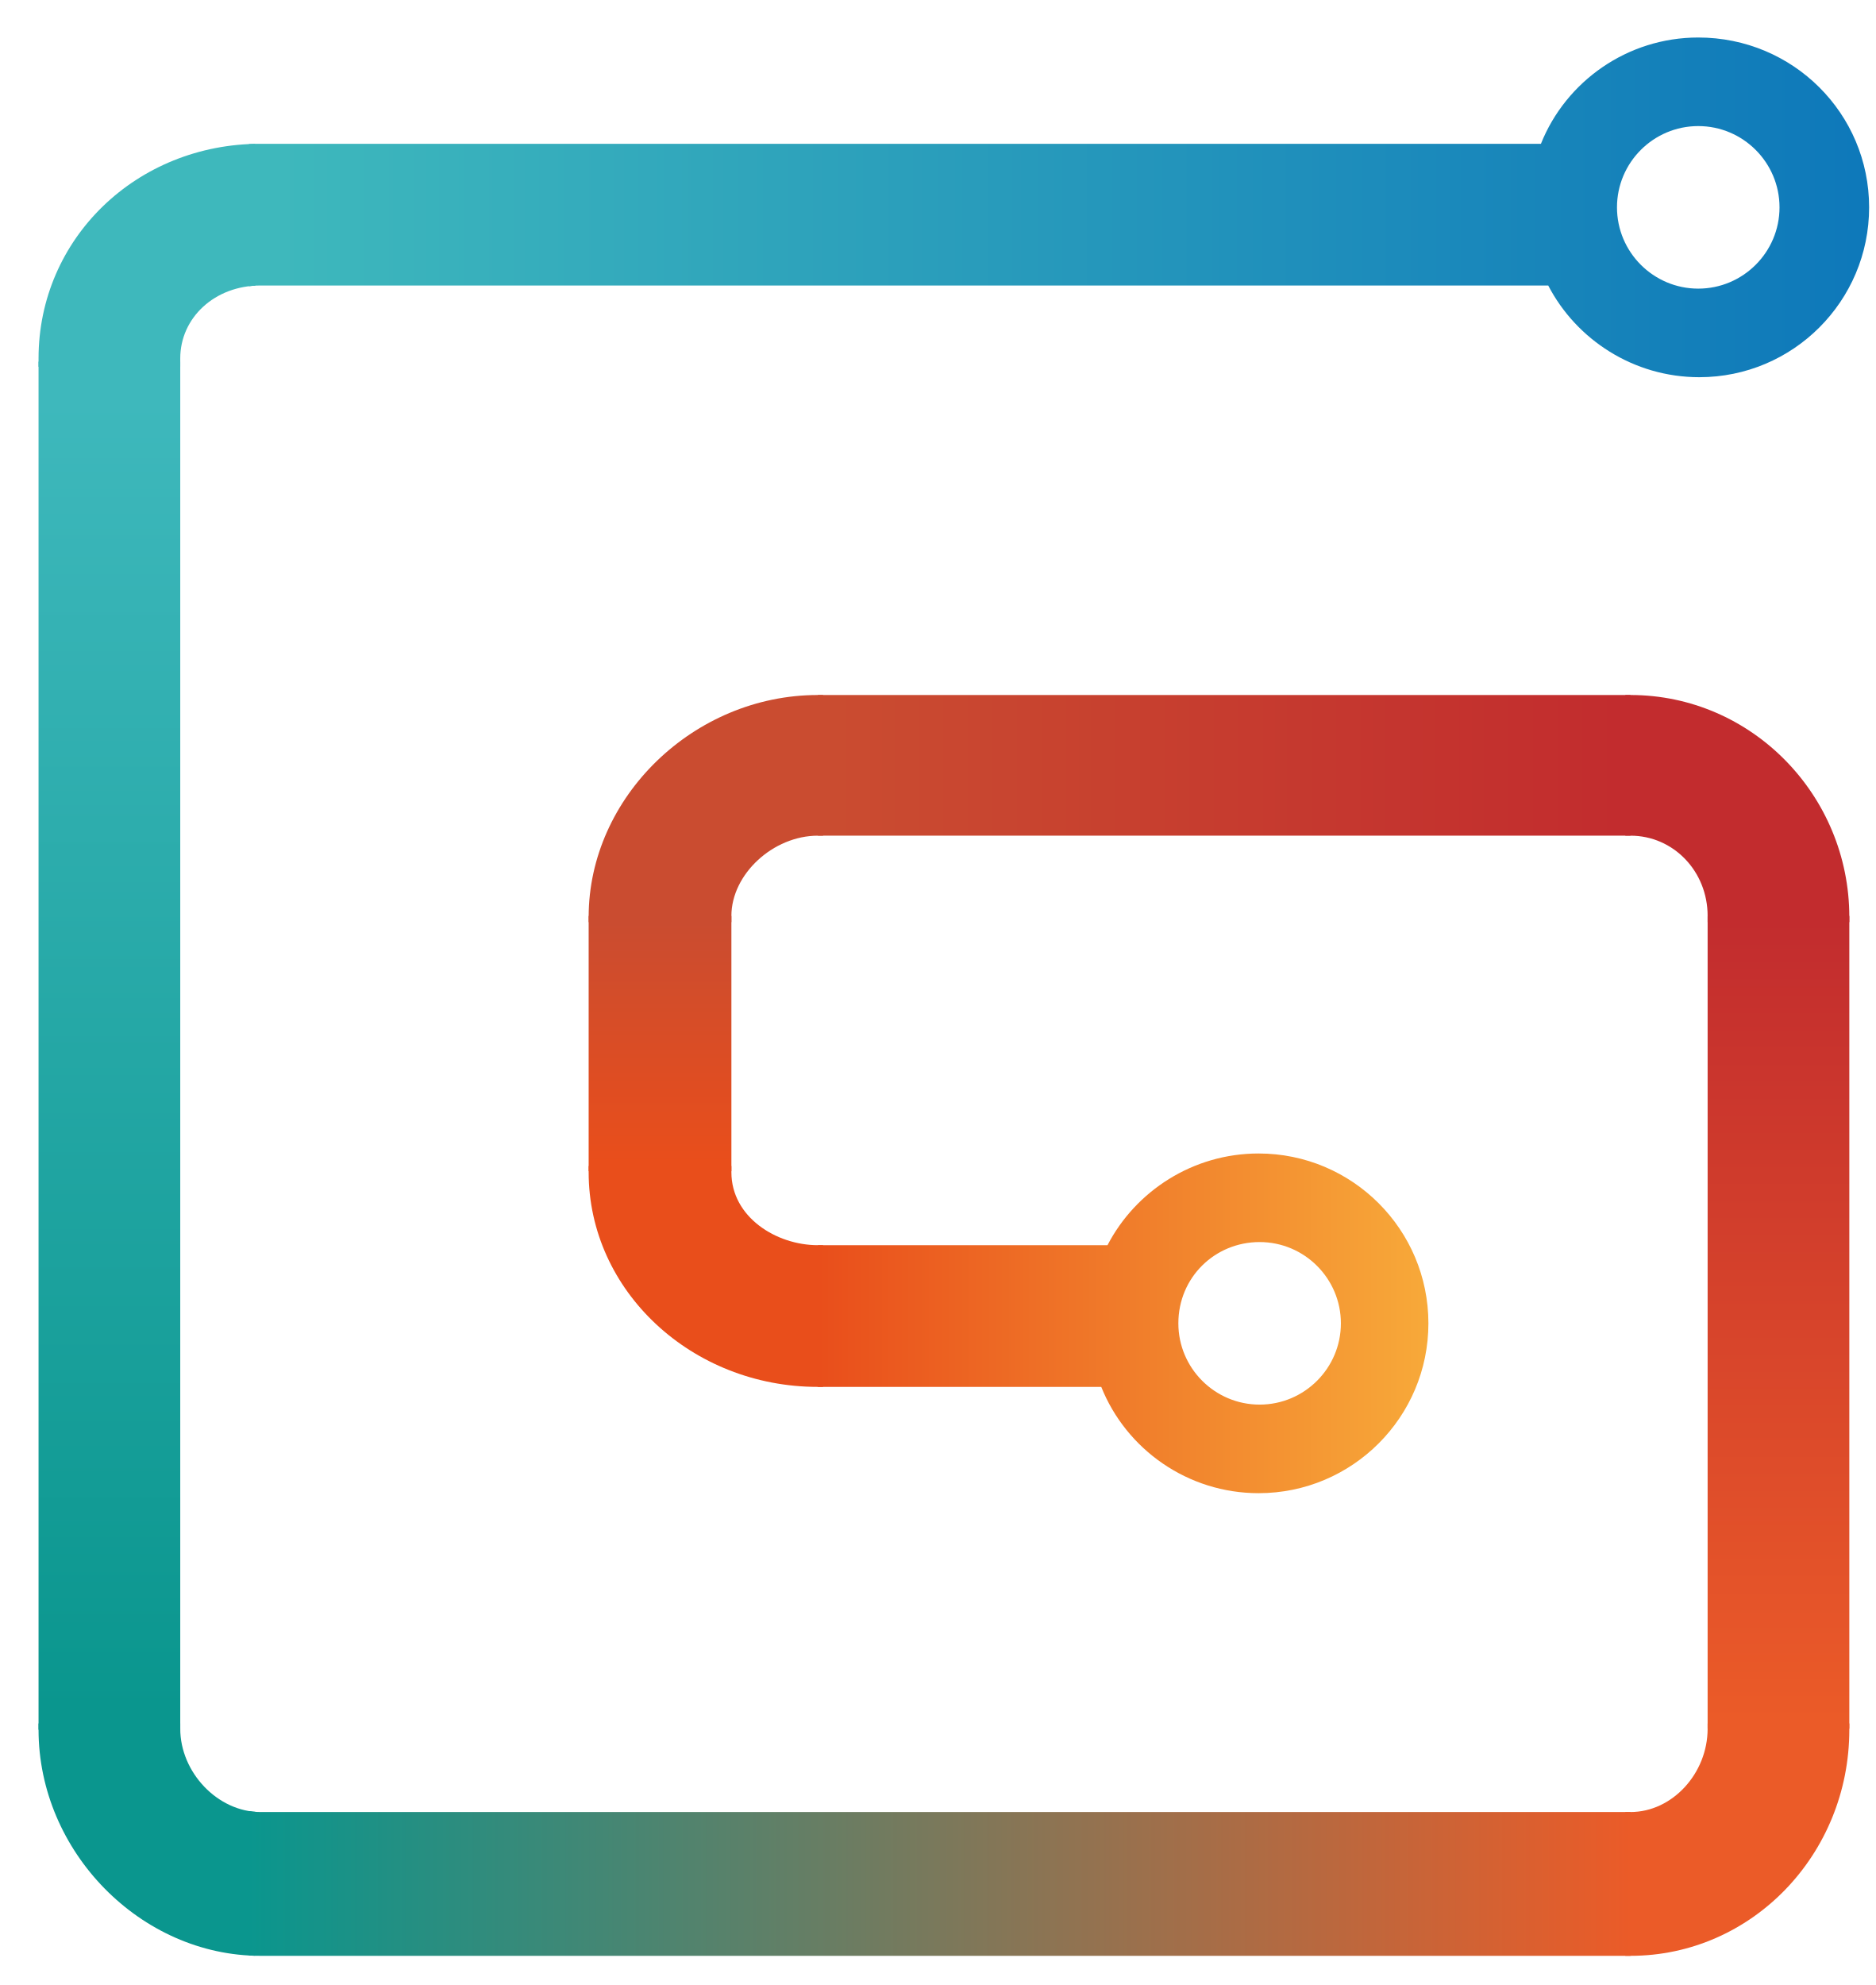
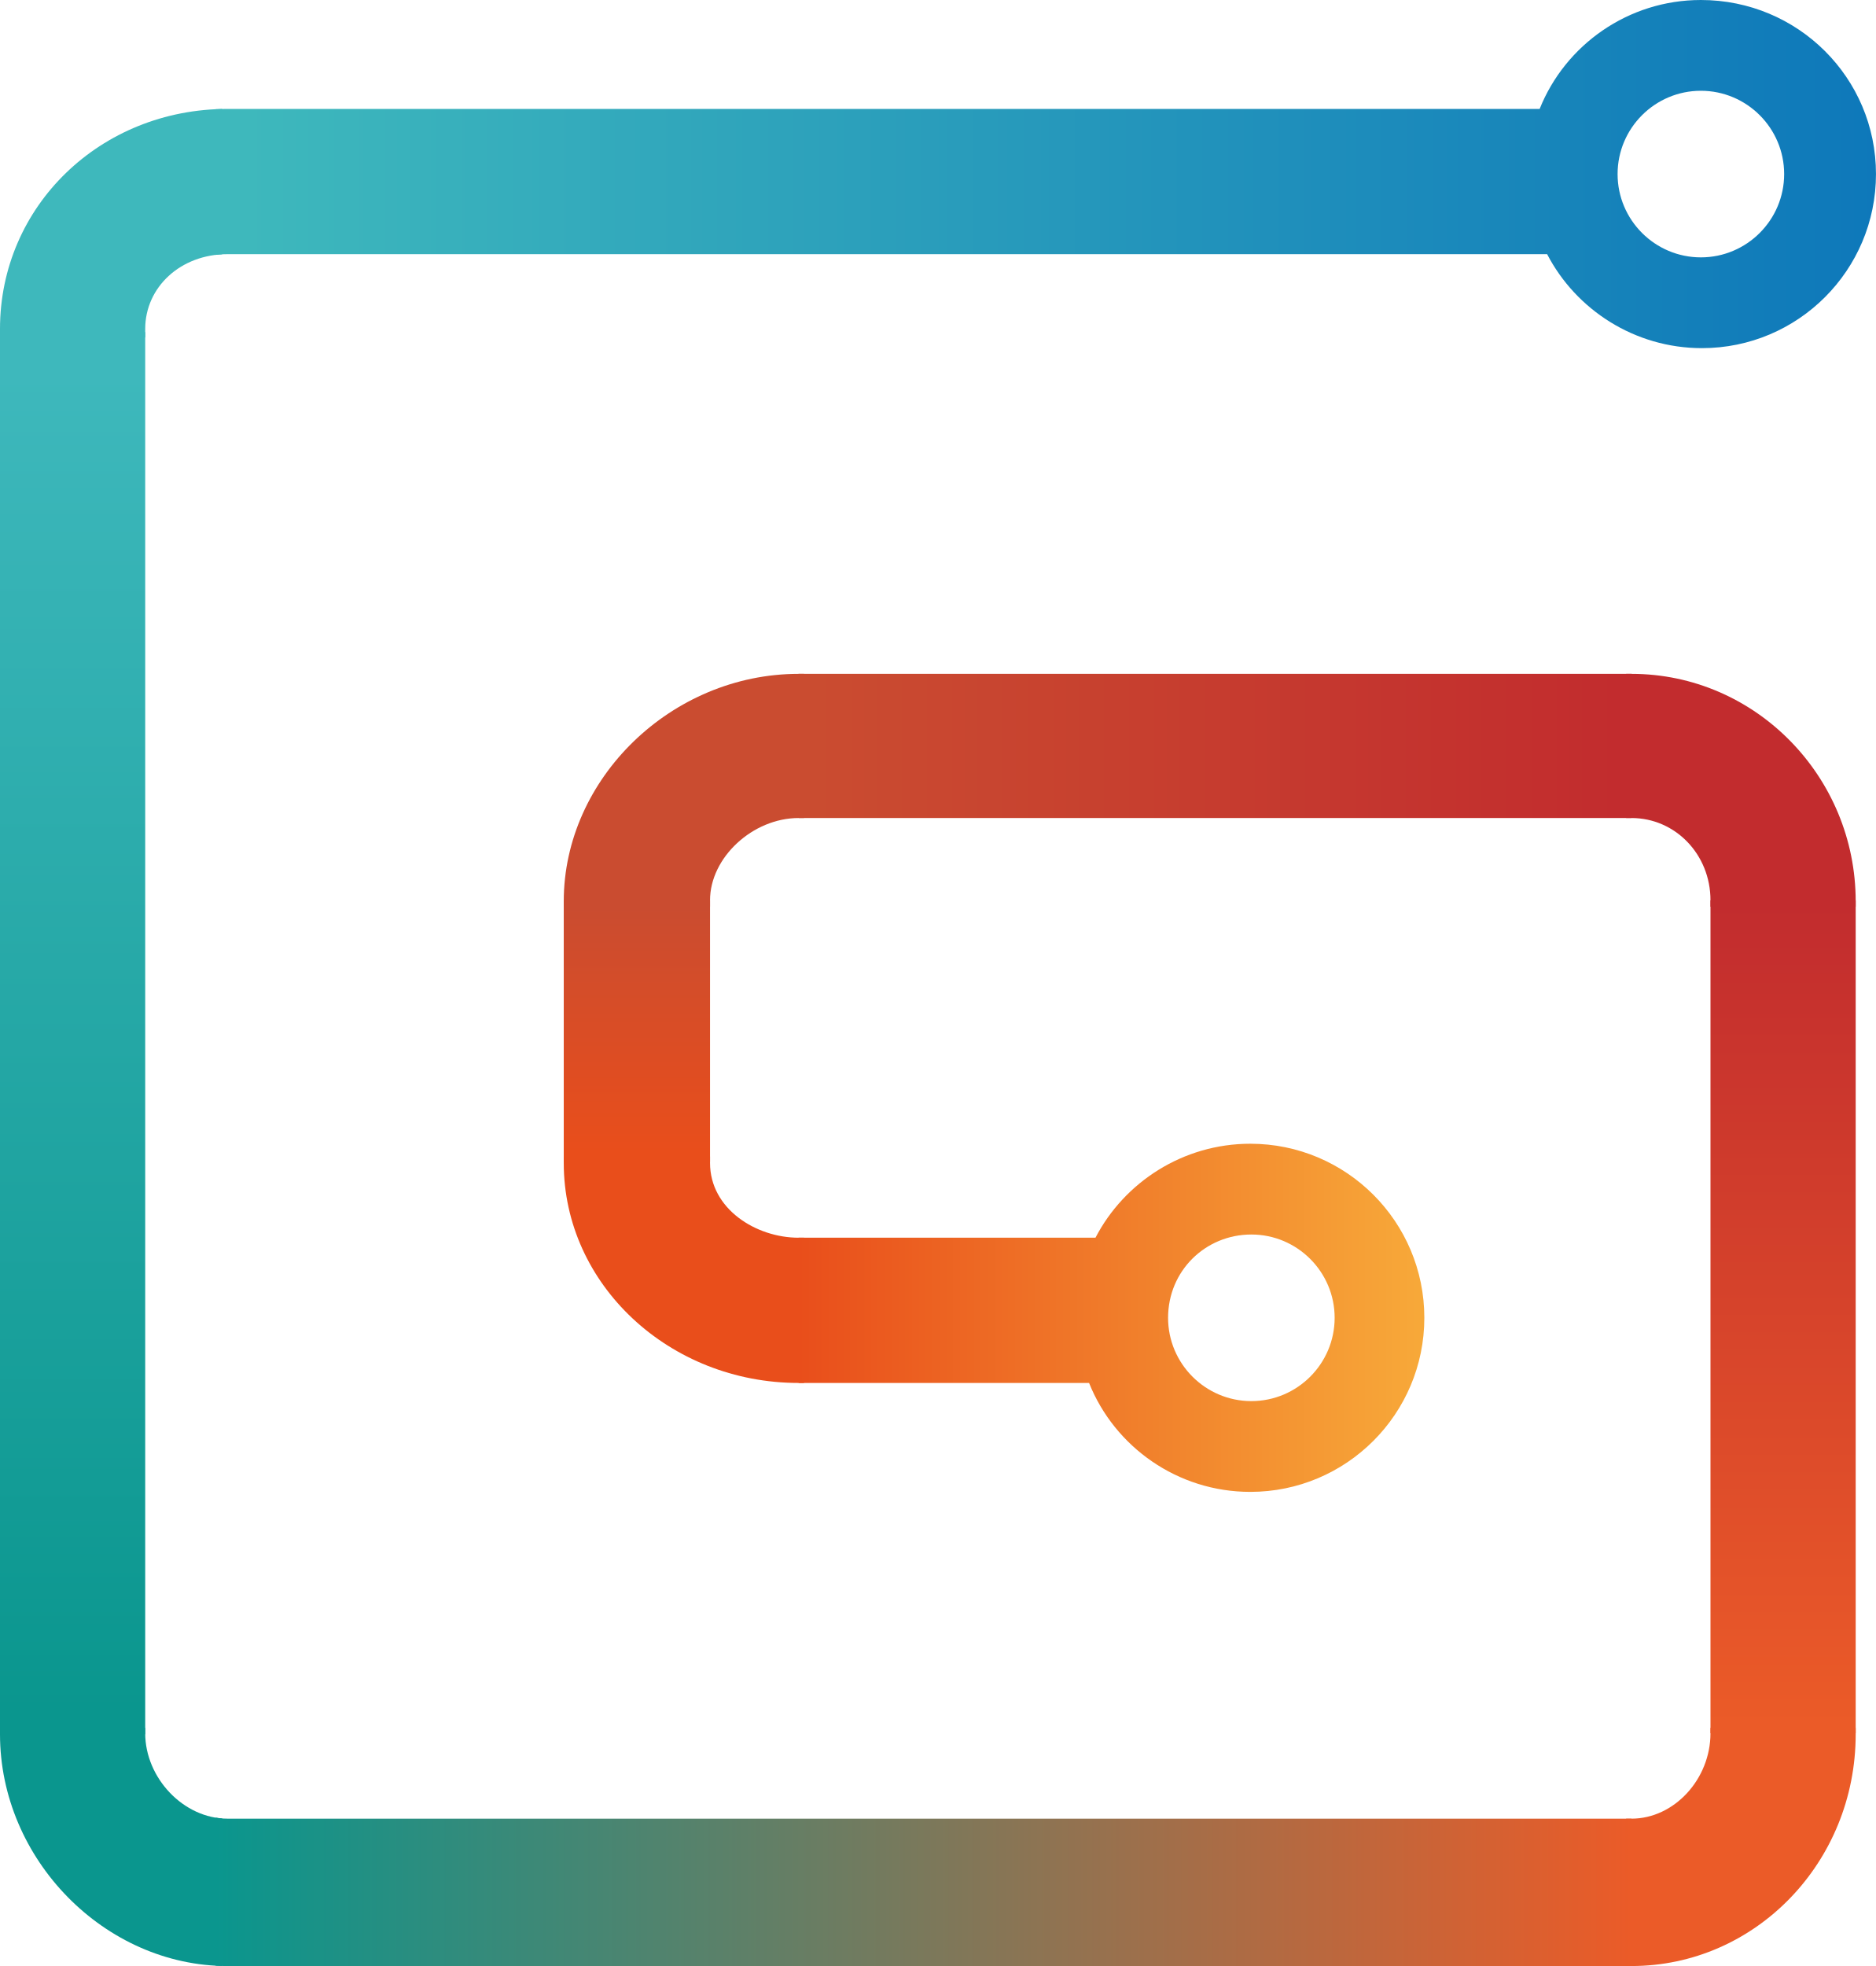
- <svg xmlns="http://www.w3.org/2000/svg" xmlns:xlink="http://www.w3.org/1999/xlink" id="Layer_1" x="0" y="0" enable-background="new 0 0 180 190.5" version="1.1" viewBox="0 0 180 190.5" xml:space="preserve">
-   <g>
-     <defs>
-       <path id="SVGID_1_" d="M25,27.4h123.6c2.7,5.2,8.2,8.8,14.5,8.8c9,0,16.3-7.3,16.3-16.3S172.1,3.6,163,3.6 c-6.8,0-12.7,4.2-15.1,10.2H25c-11.9,0-21.3,9.1-21.3,20.6V166c0,11.7,9.8,21.7,21.3,21.7h131.5c11.6,0,21-9.7,21-21.7v-78 c0-11.7-9.4-21.3-21-21.3h-78c-11.9,0-22,9.8-22,21.3v24.5c0,11.4,9.9,20.6,22,20.6h27.2c2.4,6,8.3,10.2,15.1,10.2 c9,0,16.3-7.3,16.3-16.3c0-9-7.3-16.3-16.3-16.3c-6.3,0-11.8,3.6-14.5,8.8H78.5c-4,0-8.3-2.7-8.3-7V87.9c0-4,4-7.7,8.3-7.7h78 c4.1,0,7.4,3.4,7.4,7.7v78c0,4.3-3.4,8-7.4,8H25c-4.1,0-7.7-3.8-7.7-8V34.4C17.3,30.5,20.6,27.4,25,27.4z M163,12.1 c4.3,0,7.8,3.5,7.8,7.8c0,4.3-3.5,7.8-7.8,7.8c-4.3,0-7.8-3.5-7.8-7.8C155.2,15.6,158.7,12.1,163,12.1z M120.9,119.2 c4.3,0,7.8,3.5,7.8,7.8c0,4.3-3.5,7.8-7.8,7.8c-4.3,0-7.8-3.5-7.8-7.8C113.1,122.6,116.6,119.2,120.9,119.2z" />
+ <svg xmlns="http://www.w3.org/2000/svg" xmlns:xlink="http://www.w3.org/1999/xlink" height="25.147" width="24" xml:space="preserve" viewBox="0 0 24 25.147" version="1.1" enable-background="new 0 0 180 190.5" y="0" x="0" id="Layer_1">
+   <defs id="defs74" />
+   <g transform="matrix(0.1365965,0,0,0.1365965,-0.5054069,-0.4917473)" id="g69">
+     <defs id="defs3">
+       <path d="m 25,27.4 h 123.6 c 2.7,5.2 8.2,8.8 14.5,8.8 9,0 16.3,-7.3 16.3,-16.3 0,-9 -7.3,-16.3 -16.4,-16.3 -6.8,0 -12.7,4.2 -15.1,10.2 H 25 C 13.1,13.8 3.7,22.9 3.7,34.4 V 166 c 0,11.7 9.8,21.7 21.3,21.7 h 131.5 c 11.6,0 21,-9.7 21,-21.7 V 88 c 0,-11.7 -9.4,-21.3 -21,-21.3 h -78 c -11.9,0 -22,9.8 -22,21.3 v 24.5 c 0,11.4 9.9,20.6 22,20.6 h 27.2 c 2.4,6 8.3,10.2 15.1,10.2 9,0 16.3,-7.3 16.3,-16.3 0,-9 -7.3,-16.3 -16.3,-16.3 -6.3,0 -11.8,3.6 -14.5,8.8 H 78.5 c -4,0 -8.3,-2.7 -8.3,-7 V 87.9 c 0,-4 4,-7.7 8.3,-7.7 h 78 c 4.1,0 7.4,3.4 7.4,7.7 v 78 c 0,4.3 -3.4,8 -7.4,8 H 25 c -4.1,0 -7.7,-3.8 -7.7,-8 V 34.4 c 0,-3.9 3.3,-7 7.7,-7 z M 163,12.1 c 4.3,0 7.8,3.5 7.8,7.8 0,4.3 -3.5,7.8 -7.8,7.8 -4.3,0 -7.8,-3.5 -7.8,-7.8 0,-4.3 3.5,-7.8 7.8,-7.8 z m -42.1,107.1 c 4.3,0 7.8,3.5 7.8,7.8 0,4.3 -3.5,7.8 -7.8,7.8 -4.3,0 -7.8,-3.5 -7.8,-7.8 0,-4.4 3.5,-7.8 7.8,-7.8 z" id="SVGID_1_" />
    </defs>
    <clipPath id="SVGID_2_">
-       <use overflow="visible" xlink:href="#SVGID_1_" />
+       <use height="100%" width="100%" y="0" x="0" id="use5" xlink:href="#SVGID_1_" overflow="visible" />
    </clipPath>
-     <rect width="26.1" height="27.8" x="-1.6" y="7.4" fill="#3EB8BC" clip-path="url(#SVGID_2_)" />
-     <rect width="26.1" height="27.8" x="-1.6" y="165.4" fill="#0A968E" clip-path="url(#SVGID_2_)" />
-     <rect width="26.1" height="27.8" x="156" y="165.4" fill="#EB5B28" clip-path="url(#SVGID_2_)" />
-     <rect width="26.1" height="27.8" x="156" y="60.7" fill="#C22C2E" clip-path="url(#SVGID_2_)" />
-     <rect width="26.1" height="27.8" x="52.9" y="60.7" fill="#CA4C30" clip-path="url(#SVGID_2_)" />
-     <rect width="26.1" height="27.8" x="52.9" y="111.9" fill="#E94E1B" clip-path="url(#SVGID_2_)" />
-     <linearGradient id="SVGID_3_" x1="11.164" x2="11.164" y1="164.158" y2="38.45" gradientUnits="userSpaceOnUse">
-       <stop offset="0" stop-color="#0A968E" />
-       <stop offset="1" stop-color="#3EB8BC" />
+     <rect id="rect8" clip-path="url(#SVGID_2_)" fill="#3eb8bc" y="7.4" x="-1.6" height="27.8" width="26.1" />
+     <rect id="rect10" clip-path="url(#SVGID_2_)" fill="#0a968e" y="165.4" x="-1.6" height="27.8" width="26.1" />
+     <rect id="rect12" clip-path="url(#SVGID_2_)" fill="#eb5b28" y="165.4" x="156" height="27.8" width="26.1" />
+     <rect id="rect14" clip-path="url(#SVGID_2_)" fill="#c22c2e" y="60.7" x="156" height="27.8" width="26.1" />
+     <rect id="rect16" clip-path="url(#SVGID_2_)" fill="#ca4c30" y="60.7" x="52.9" height="27.8" width="26.1" />
+     <rect id="rect18" clip-path="url(#SVGID_2_)" fill="#e94e1b" y="111.9" x="52.9" height="27.8" width="26.1" />
+     <linearGradient gradientUnits="userSpaceOnUse" y2="38.45" y1="164.158" x2="11.164" x1="11.164" id="SVGID_3_">
+       <stop id="stop20" stop-color="#0A968E" offset="0" />
+       <stop id="stop22" stop-color="#3EB8BC" offset="1" />
    </linearGradient>
-     <rect width="25.6" height="131.3" x="-1.6" y="34.7" fill="url(#SVGID_3_)" clip-path="url(#SVGID_2_)" />
-     <linearGradient id="SVGID_4_" x1="23.944" x2="156.533" y1="179.598" y2="179.598" gradientUnits="userSpaceOnUse">
-       <stop offset="0" stop-color="#0A968E" />
-       <stop offset="1" stop-color="#EB5B28" />
+     <rect style="fill:url(#SVGID_3_)" id="rect25" clip-path="url(#SVGID_2_)" fill="url(#SVGID_3_)" y="34.7" x="-1.6" height="131.3" width="25.6" />
+     <linearGradient gradientUnits="userSpaceOnUse" y2="179.598" y1="179.598" x2="156.533" x1="23.944" id="SVGID_4_">
+       <stop id="stop27" stop-color="#0A968E" offset="0" />
+       <stop id="stop29" stop-color="#EB5B28" offset="1" />
    </linearGradient>
-     <rect width="132.6" height="27.3" x="23.9" y="166" fill="url(#SVGID_4_)" clip-path="url(#SVGID_2_)" />
-     <linearGradient id="SVGID_5_" x1="169.313" x2="169.313" y1="88.253" y2="165.195" gradientUnits="userSpaceOnUse">
-       <stop offset="0" stop-color="#C22C2E" />
-       <stop offset="1" stop-color="#EB5B28" />
+     <rect style="fill:url(#SVGID_4_)" id="rect32" clip-path="url(#SVGID_2_)" fill="url(#SVGID_4_)" y="166" x="23.9" height="27.3" width="132.6" />
+     <linearGradient gradientUnits="userSpaceOnUse" y2="165.195" y1="88.253" x2="169.313" x1="169.313" id="SVGID_5_">
+       <stop id="stop34" stop-color="#C22C2E" offset="0" />
+       <stop id="stop36" stop-color="#EB5B28" offset="1" />
    </linearGradient>
-     <rect width="25.6" height="78" x="156.5" y="87.9" fill="url(#SVGID_5_)" clip-path="url(#SVGID_2_)" />
-     <linearGradient id="SVGID_6_" x1="155.382" x2="79.945" y1="74.31" y2="74.31" gradientUnits="userSpaceOnUse">
-       <stop offset="0" stop-color="#C22C2E" />
-       <stop offset="1" stop-color="#CA4C30" />
+     <rect style="fill:url(#SVGID_5_)" id="rect39" clip-path="url(#SVGID_2_)" fill="url(#SVGID_5_)" y="87.9" x="156.5" height="78" width="25.6" />
+     <linearGradient gradientUnits="userSpaceOnUse" y2="74.31" y1="74.31" x2="79.945" x1="155.382" id="SVGID_6_">
+       <stop id="stop41" stop-color="#C22C2E" offset="0" />
+       <stop id="stop43" stop-color="#CA4C30" offset="1" />
    </linearGradient>
-     <rect width="78" height="27.3" x="78.5" y="60.7" fill="url(#SVGID_6_)" clip-path="url(#SVGID_2_)" />
-     <linearGradient id="SVGID_7_" x1="65.728" x2="65.728" y1="88.501" y2="111.635" gradientUnits="userSpaceOnUse">
-       <stop offset="0" stop-color="#CA4C30" />
-       <stop offset="1" stop-color="#E94E1B" />
+     <rect style="fill:url(#SVGID_6_)" id="rect46" clip-path="url(#SVGID_2_)" fill="url(#SVGID_6_)" y="60.7" x="78.5" height="27.3" width="78" />
+     <linearGradient gradientUnits="userSpaceOnUse" y2="111.635" y1="88.501" x2="65.728" x1="65.728" id="SVGID_7_">
+       <stop id="stop48" stop-color="#CA4C30" offset="0" />
+       <stop id="stop50" stop-color="#E94E1B" offset="1" />
    </linearGradient>
-     <rect width="25.6" height="24.5" x="52.9" y="87.9" fill="url(#SVGID_7_)" clip-path="url(#SVGID_2_)" />
-     <linearGradient id="SVGID_8_" x1="182.094" x2="26.598" y1="21.018" y2="21.018" gradientUnits="userSpaceOnUse">
-       <stop offset="0" stop-color="#0D77BA" />
-       <stop offset="1" stop-color="#3EB8BC" />
+     <rect style="fill:url(#SVGID_7_)" id="rect53" clip-path="url(#SVGID_2_)" fill="url(#SVGID_7_)" y="87.9" x="52.9" height="24.5" width="25.6" />
+     <linearGradient gradientUnits="userSpaceOnUse" y2="21.018" y1="21.018" x2="26.598" x1="182.094" id="SVGID_8_">
+       <stop id="stop55" stop-color="#0D77BA" offset="0" />
+       <stop id="stop57" stop-color="#3EB8BC" offset="1" />
    </linearGradient>
-     <polygon fill="url(#SVGID_8_)" points="143.6 1.7 143.6 7.4 23.9 7.4 23.9 34.7 143.6 34.7 143.6 40.3 182.1 40.3 182.1 1.7" clip-path="url(#SVGID_2_)" />
-     <linearGradient id="SVGID_9_" x1="78.509" x2="140.246" y1="126.954" y2="126.954" gradientUnits="userSpaceOnUse">
-       <stop offset="0" stop-color="#E94E1B" />
-       <stop offset="1" stop-color="#F8AE3B" />
+     <polygon style="fill:url(#SVGID_8_)" id="polygon60" clip-path="url(#SVGID_2_)" points="23.9,34.7 143.6,34.7 143.6,40.3 182.1,40.3 182.1,1.7 143.6,1.7 143.6,7.4 23.9,7.4 " fill="url(#SVGID_8_)" />
+     <linearGradient gradientUnits="userSpaceOnUse" y2="126.954" y1="126.954" x2="140.246" x1="78.509" id="SVGID_9_">
+       <stop id="stop62" stop-color="#E94E1B" offset="0" />
+       <stop id="stop64" stop-color="#F8AE3B" offset="1" />
    </linearGradient>
-     <polygon fill="url(#SVGID_9_)" points="101.9 107.8 101.9 112.5 78.5 112.5 78.5 139.7 101.9 139.7 101.9 146.1 140.2 146.1 140.2 107.8" clip-path="url(#SVGID_2_)" />
+     <polygon style="fill:url(#SVGID_9_)" id="polygon67" clip-path="url(#SVGID_2_)" points="78.5,139.7 101.9,139.7 101.9,146.1 140.2,146.1 140.2,107.8 101.9,107.8 101.9,112.5 78.5,112.5 " fill="url(#SVGID_9_)" />
  </g>
</svg>
